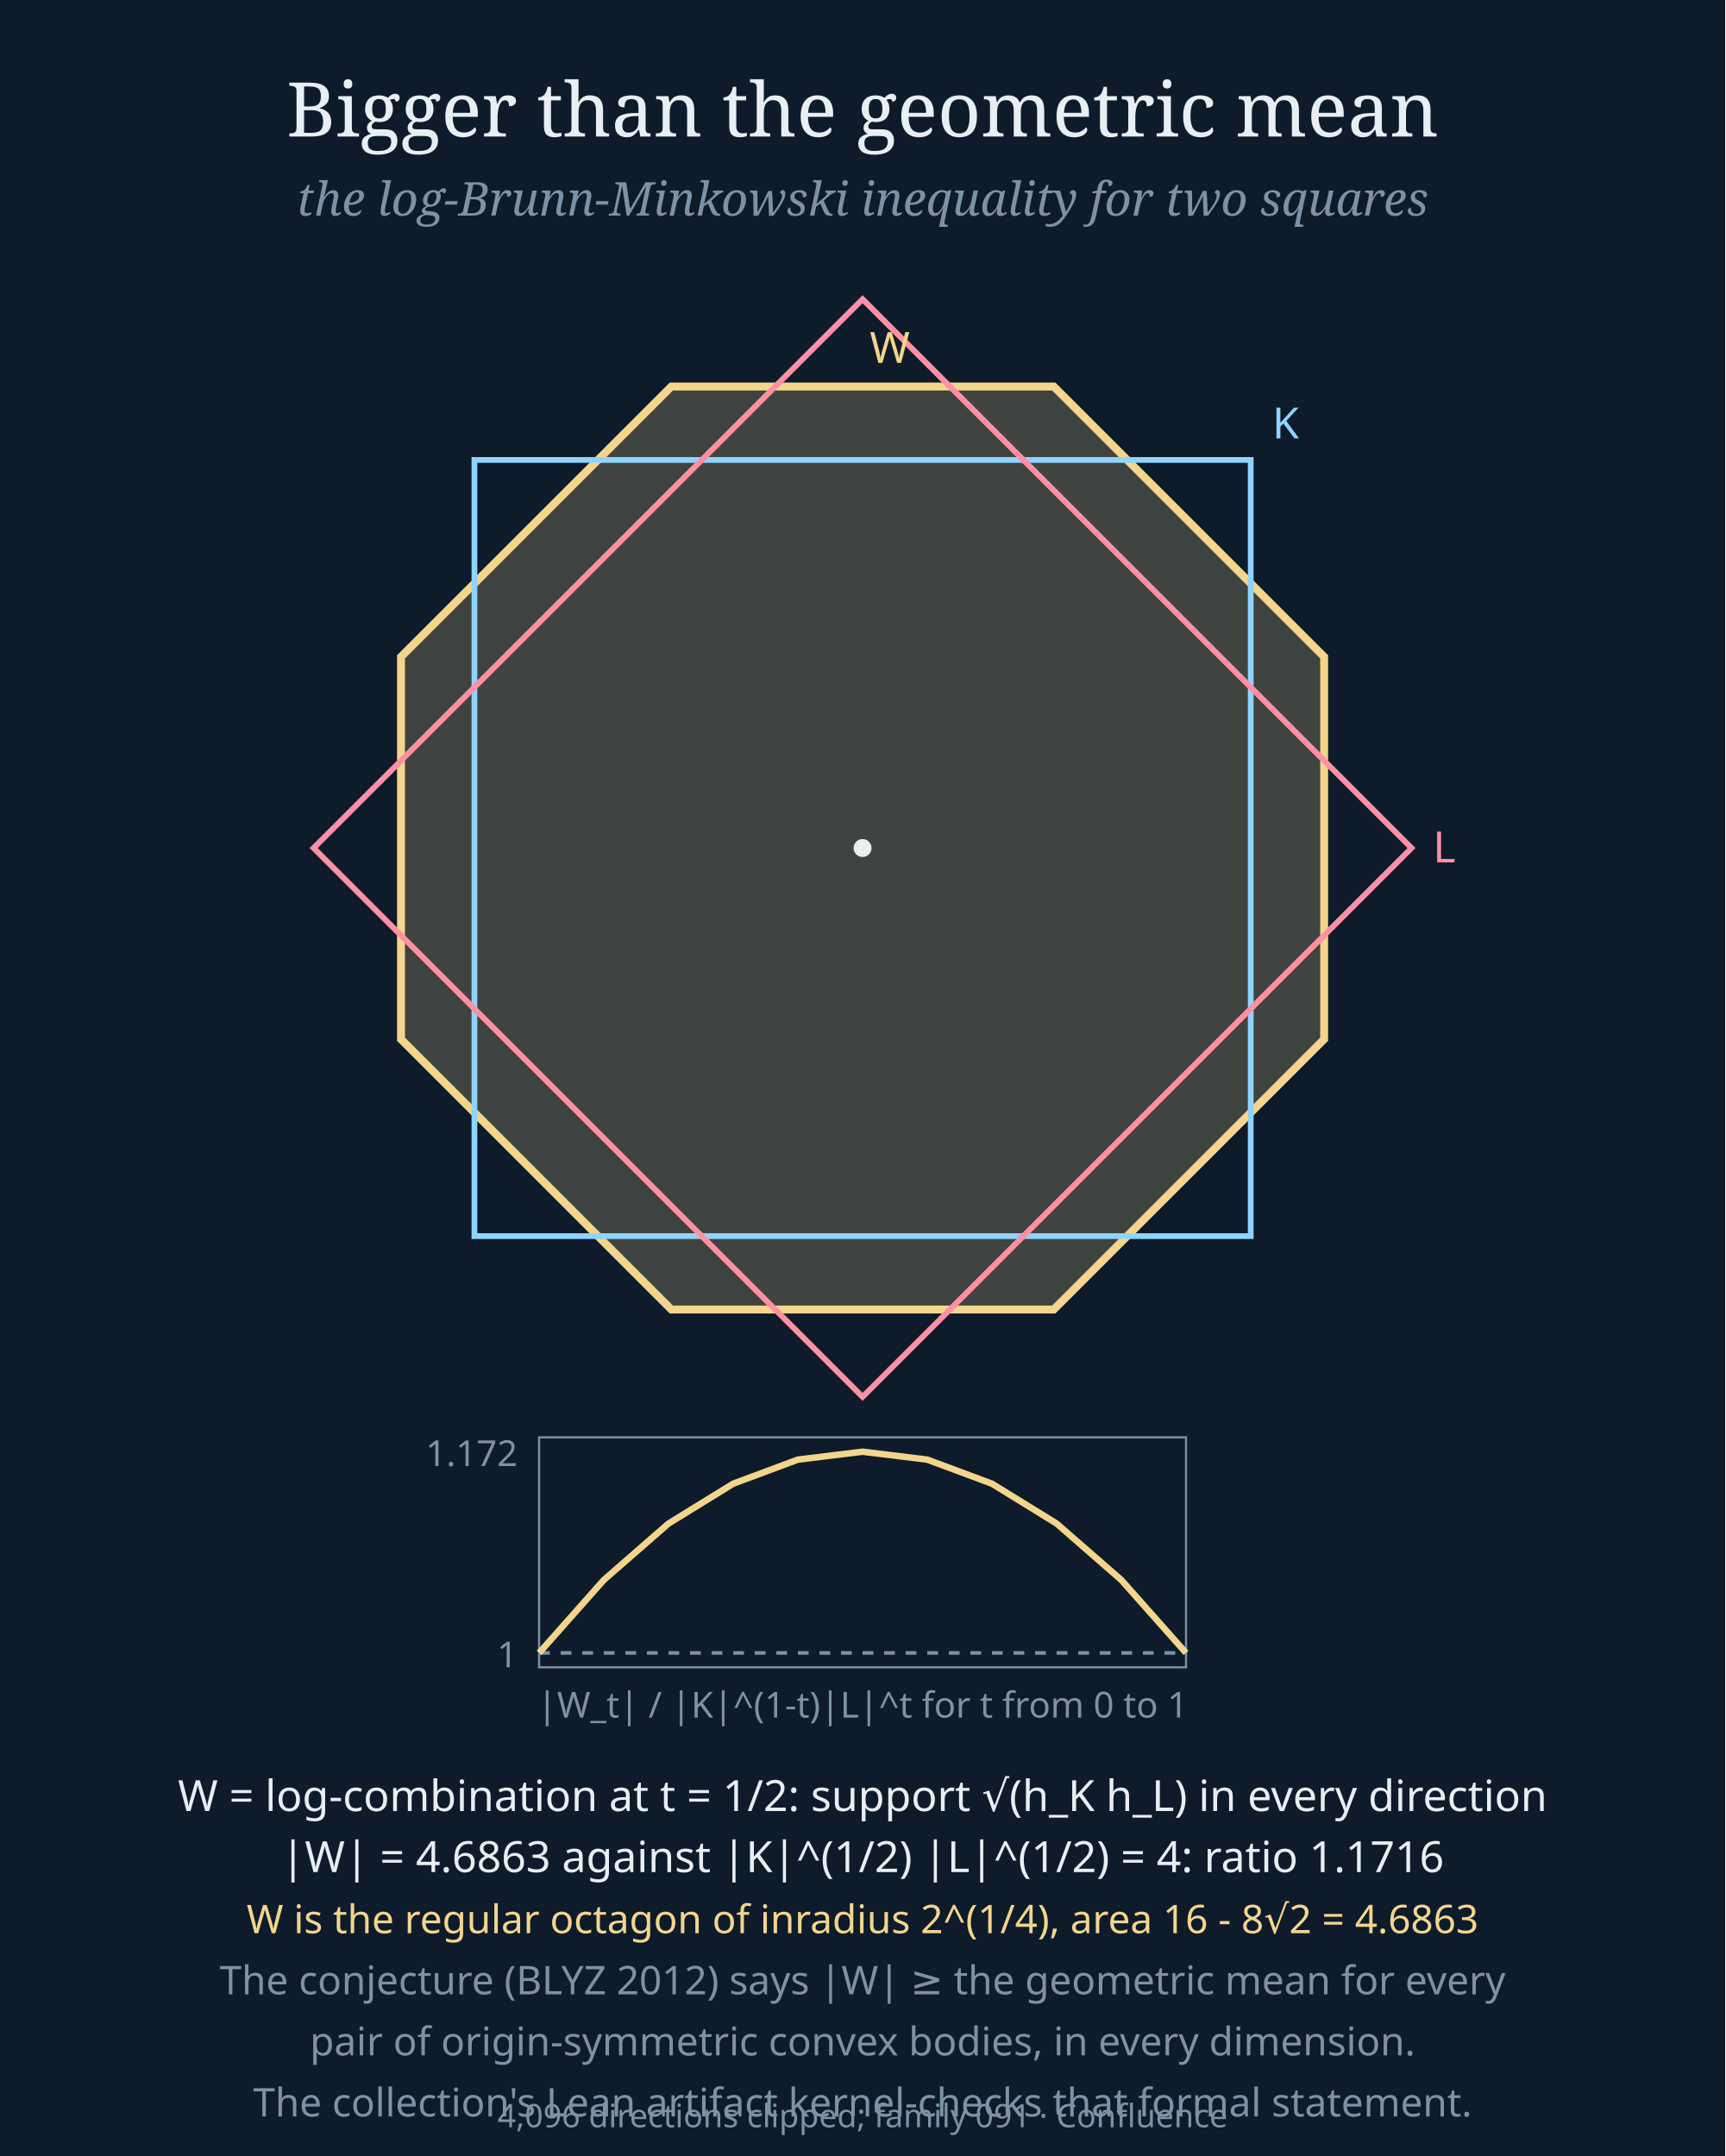
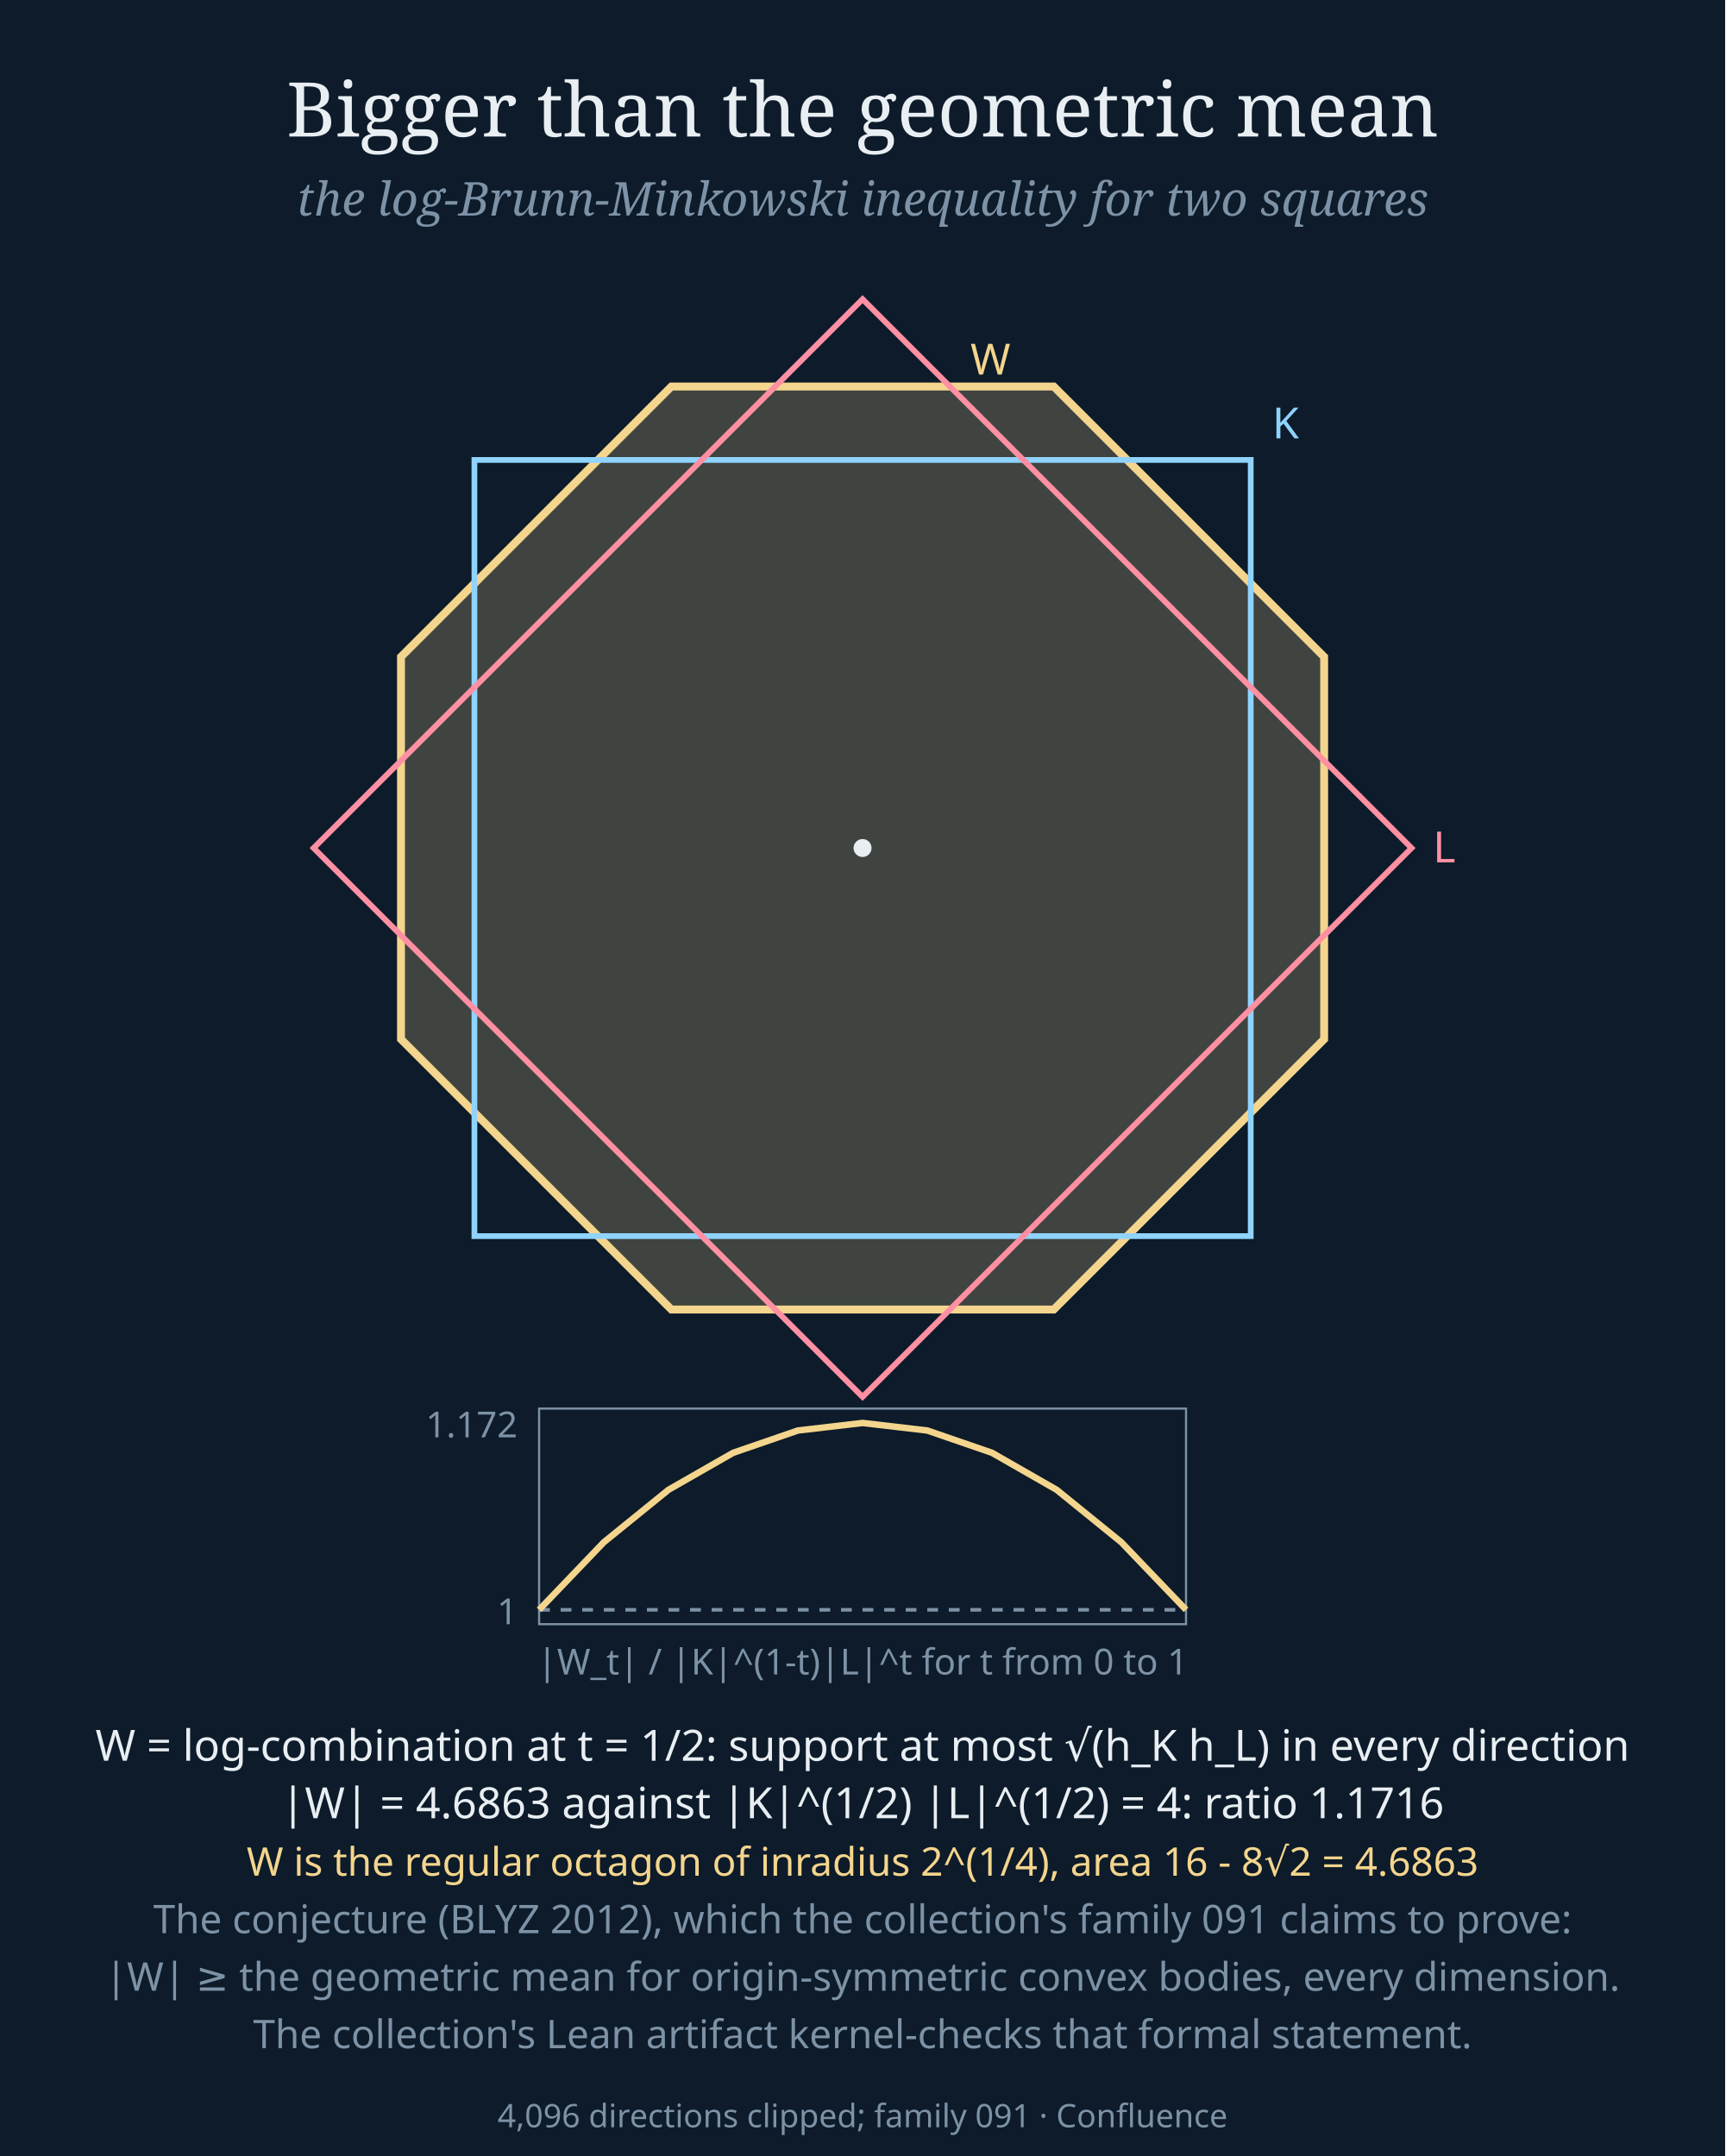
<svg xmlns="http://www.w3.org/2000/svg" width="480" height="600" viewBox="0 0 480 600">
  <rect width="480" height="600" fill="#0d1b2a" />
  <text x="240" y="38" text-anchor="middle" font-family="serif" font-size="21" fill="#e8eef2">Bigger than the geometric mean</text>
  <text x="240" y="60" text-anchor="middle" font-family="serif" font-style="italic" font-size="13" fill="#7d92a6">the log-Brunn-Minkowski inequality for two squares</text>
  <polygon points="368.43,289.20 368.43,182.80 293.20,107.57 186.80,107.57 111.57,182.80 111.57,289.20 186.80,364.43 293.20,364.43" fill="#f4d58d" fill-opacity="0.22" stroke="#f4d58d" stroke-width="2.2" />
  <polygon points="348.00,128.00 132.00,128.00 132.00,344.00 348.00,344.00" fill="none" stroke="#8fd3ff" stroke-width="1.6" />
  <polygon points="392.74,236.00 240.00,83.26 87.26,236.00 240.00,388.74" fill="none" stroke="#ff8fa3" stroke-width="1.6" />
  <circle cx="240" cy="236" r="2.5" fill="#e8eef2" />
  <text x="354" y="122" font-family="sans-serif" font-size="12" fill="#8fd3ff">K</text>
  <text x="398.712" y="240" font-family="sans-serif" font-size="12" fill="#ff8fa3">L</text>
-   <text x="242" y="101.0" font-family="sans-serif" font-size="12" fill="#f4d58d">W</text>
-   <rect x="150" y="400" width="180" height="64" fill="none" stroke="#7d92a6" stroke-width="0.6" />
-   <line x1="150" y1="460.0" x2="330" y2="460.0" stroke="#7d92a6" stroke-dasharray="3 3" />
-   <polyline points="150.0,460.0 168.0,439.7 186.0,424.0 204.0,412.9 222.0,406.2 240.0,404.0 258.0,406.2 276.0,412.9 294.0,424.0 312.0,439.7 330.0,460.0" fill="none" stroke="#f4d58d" stroke-width="1.8" />
-   <text x="144" y="464.0" text-anchor="end" font-family="sans-serif" font-size="10" fill="#7d92a6">1</text>
-   <text x="144" y="408.0" text-anchor="end" font-family="sans-serif" font-size="10" fill="#7d92a6">1.172</text>
-   <text x="240.0" y="478" text-anchor="middle" font-family="sans-serif" font-size="10" fill="#7d92a6">|W_t| / |K|^(1-t)|L|^t  for t from 0 to 1</text>
-   <text x="240" y="504" text-anchor="middle" font-family="sans-serif" font-size="12" fill="#e8eef2">W = log-combination at t = 1/2: support √(h_K h_L) in every direction</text>
-   <text x="240" y="521" text-anchor="middle" font-family="sans-serif" font-size="12" fill="#e8eef2">|W| = 4.6863 against |K|^(1/2) |L|^(1/2) = 4: ratio 1.1716</text>
-   <text x="240" y="538" text-anchor="middle" font-family="sans-serif" font-size="11" fill="#f4d58d">W is the regular octagon of inradius 2^(1/4), area 16 - 8√2 = 4.6863</text>
-   <text x="240" y="555" text-anchor="middle" font-family="sans-serif" font-size="11" fill="#7d92a6">The conjecture (BLYZ 2012) says |W| ≥ the geometric mean for every</text>
-   <text x="240" y="572" text-anchor="middle" font-family="sans-serif" font-size="11" fill="#7d92a6">pair of origin-symmetric convex bodies, in every dimension.</text>
-   <text x="240" y="589" text-anchor="middle" font-family="sans-serif" font-size="11" fill="#7d92a6">The collection's Lean artifact kernel-checks that formal statement.</text>
+   <text x="270" y="104.24" font-family="sans-serif" font-size="12" fill="#f4d58d">W</text>
+   <rect x="150" y="392" width="180" height="60" fill="none" stroke="#7d92a6" stroke-width="0.6" />
+   <line x1="150" y1="448.0" x2="330" y2="448.0" stroke="#7d92a6" stroke-dasharray="3 3" />
+   <polyline points="150.0,448.0 168.0,429.2 186.0,414.6 204.0,404.3 222.0,398.1 240.0,396.0 258.0,398.1 276.0,404.3 294.0,414.6 312.0,429.2 330.0,448.0" fill="none" stroke="#f4d58d" stroke-width="1.8" />
+   <text x="144" y="452.0" text-anchor="end" font-family="sans-serif" font-size="10" fill="#7d92a6">1</text>
+   <text x="144" y="400.0" text-anchor="end" font-family="sans-serif" font-size="10" fill="#7d92a6">1.172</text>
+   <text x="240.0" y="466" text-anchor="middle" font-family="sans-serif" font-size="10" fill="#7d92a6">|W_t| / |K|^(1-t)|L|^t  for t from 0 to 1</text>
+   <text x="240" y="490" text-anchor="middle" font-family="sans-serif" font-size="12" fill="#e8eef2">W = log-combination at t = 1/2: support at most √(h_K h_L) in every direction</text>
+   <text x="240" y="506" text-anchor="middle" font-family="sans-serif" font-size="12" fill="#e8eef2">|W| = 4.6863 against |K|^(1/2) |L|^(1/2) = 4: ratio 1.1716</text>
+   <text x="240" y="522" text-anchor="middle" font-family="sans-serif" font-size="11" fill="#f4d58d">W is the regular octagon of inradius 2^(1/4), area 16 - 8√2 = 4.6863</text>
+   <text x="240" y="538" text-anchor="middle" font-family="sans-serif" font-size="11" fill="#7d92a6">The conjecture (BLYZ 2012), which the collection's family 091 claims to prove:</text>
+   <text x="240" y="554" text-anchor="middle" font-family="sans-serif" font-size="11" fill="#7d92a6">|W| ≥ the geometric mean for origin-symmetric convex bodies, every dimension.</text>
+   <text x="240" y="570" text-anchor="middle" font-family="sans-serif" font-size="11" fill="#7d92a6">The collection's Lean artifact kernel-checks that formal statement.</text>
  <text x="240" y="592" text-anchor="middle" font-family="sans-serif" font-size="9" fill="#7d92a6">4,096 directions clipped; family 091 · Confluence</text>
</svg>
